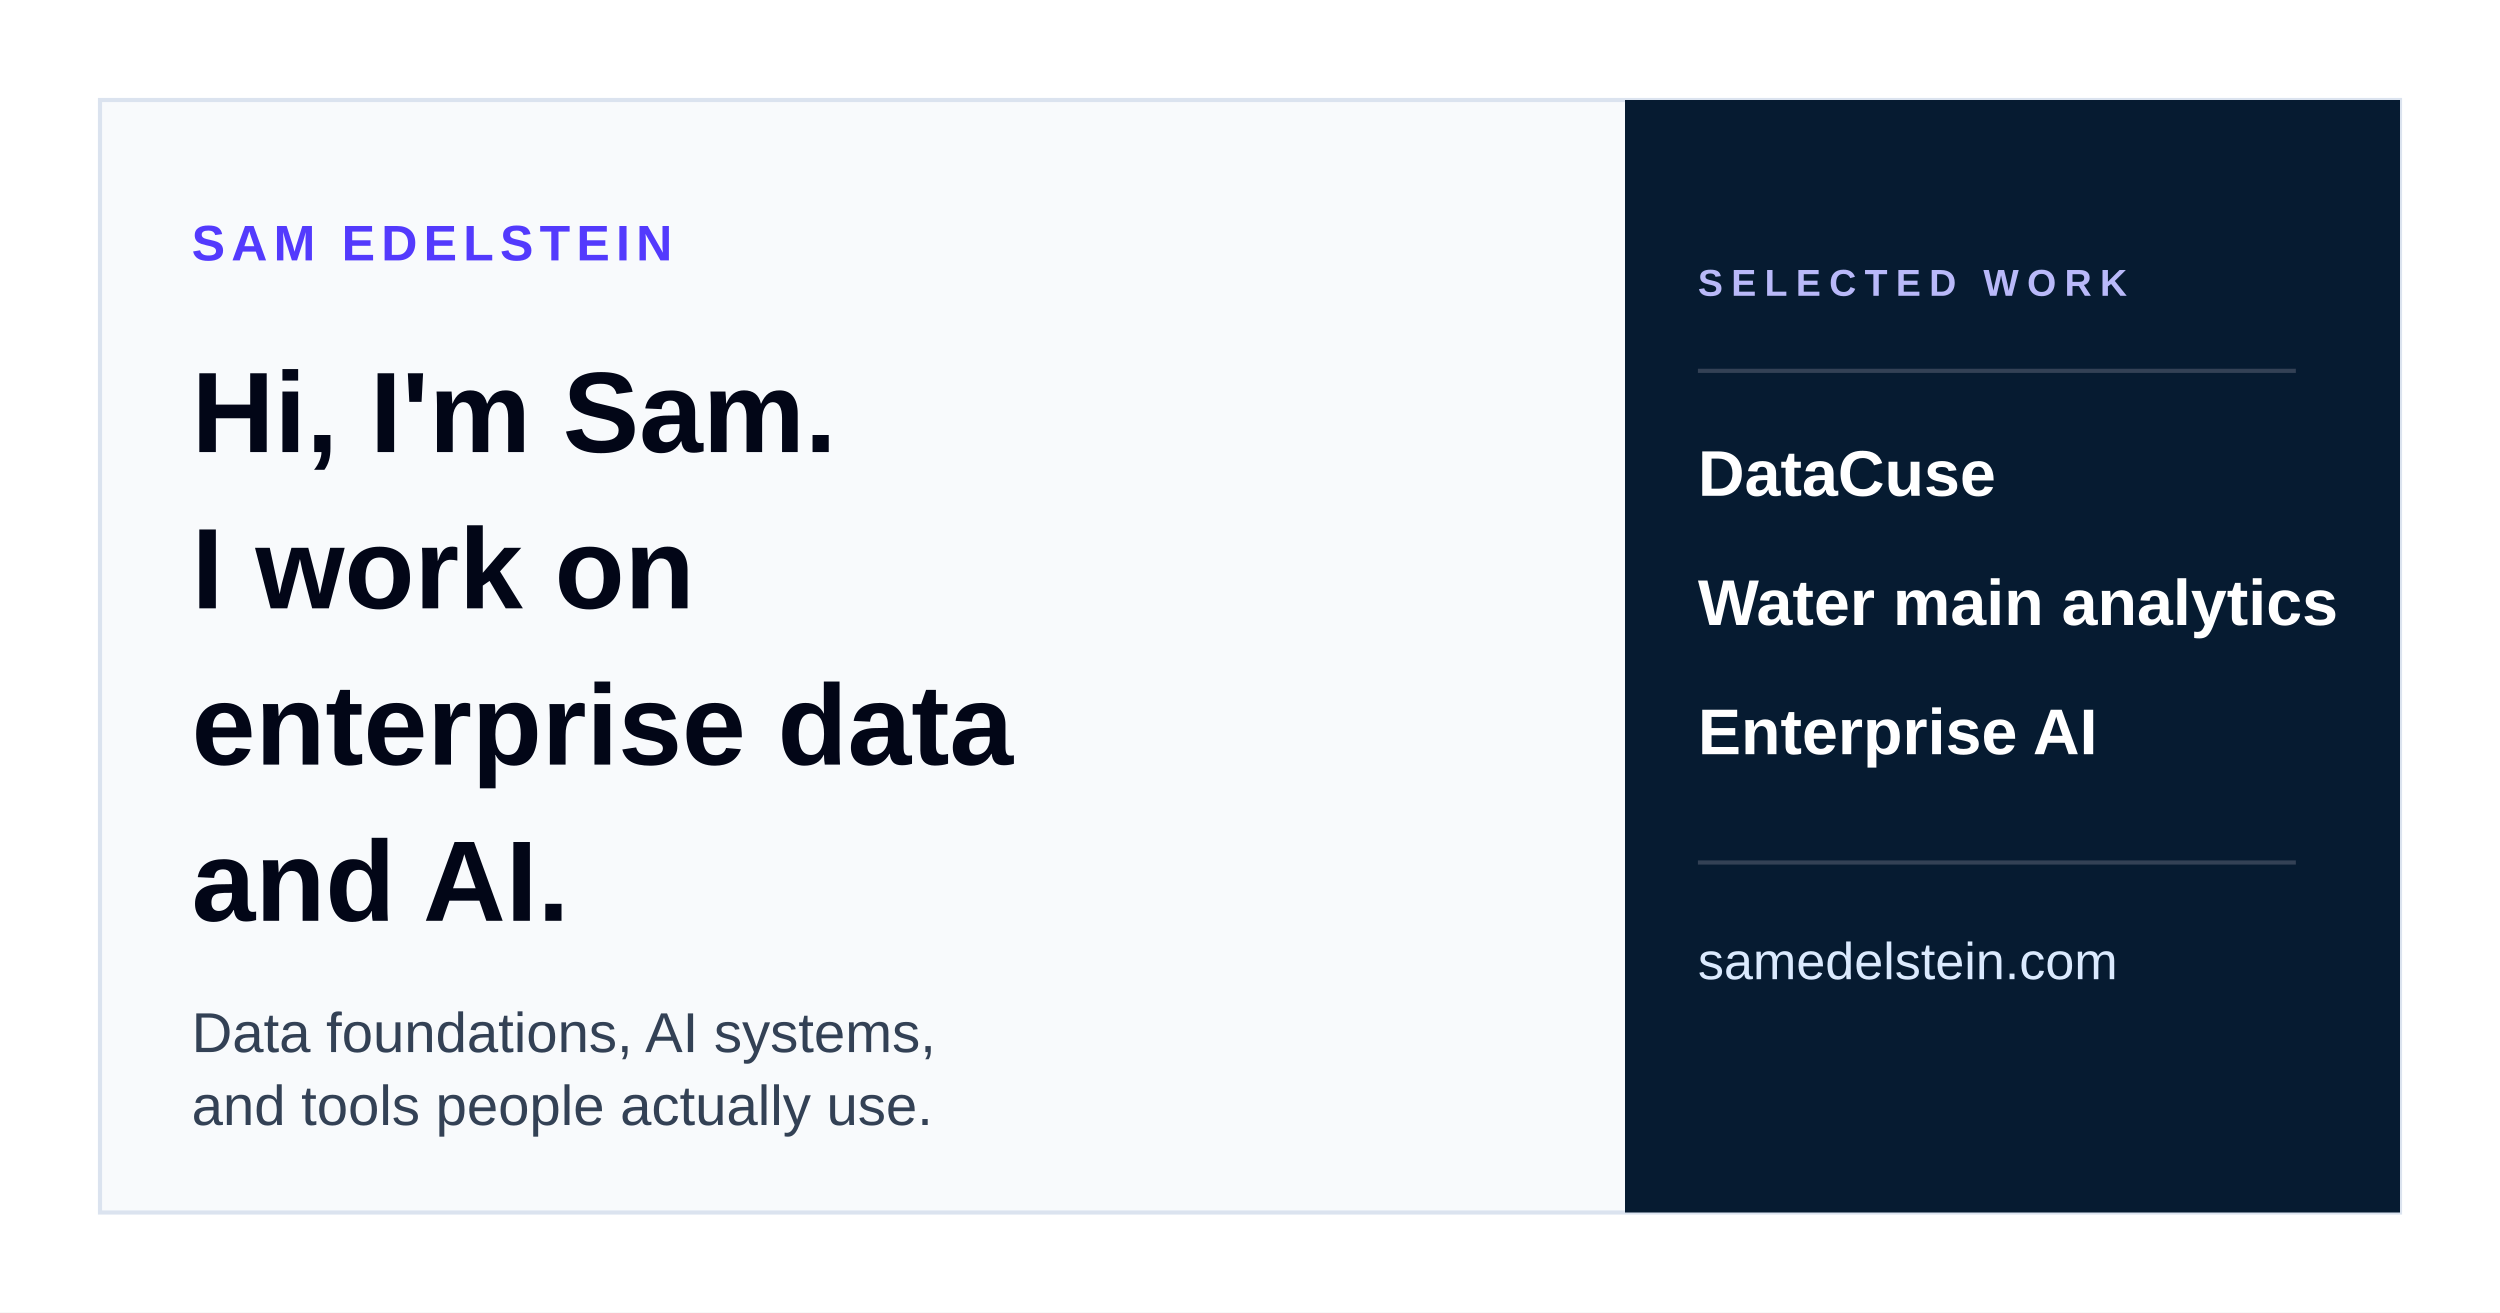
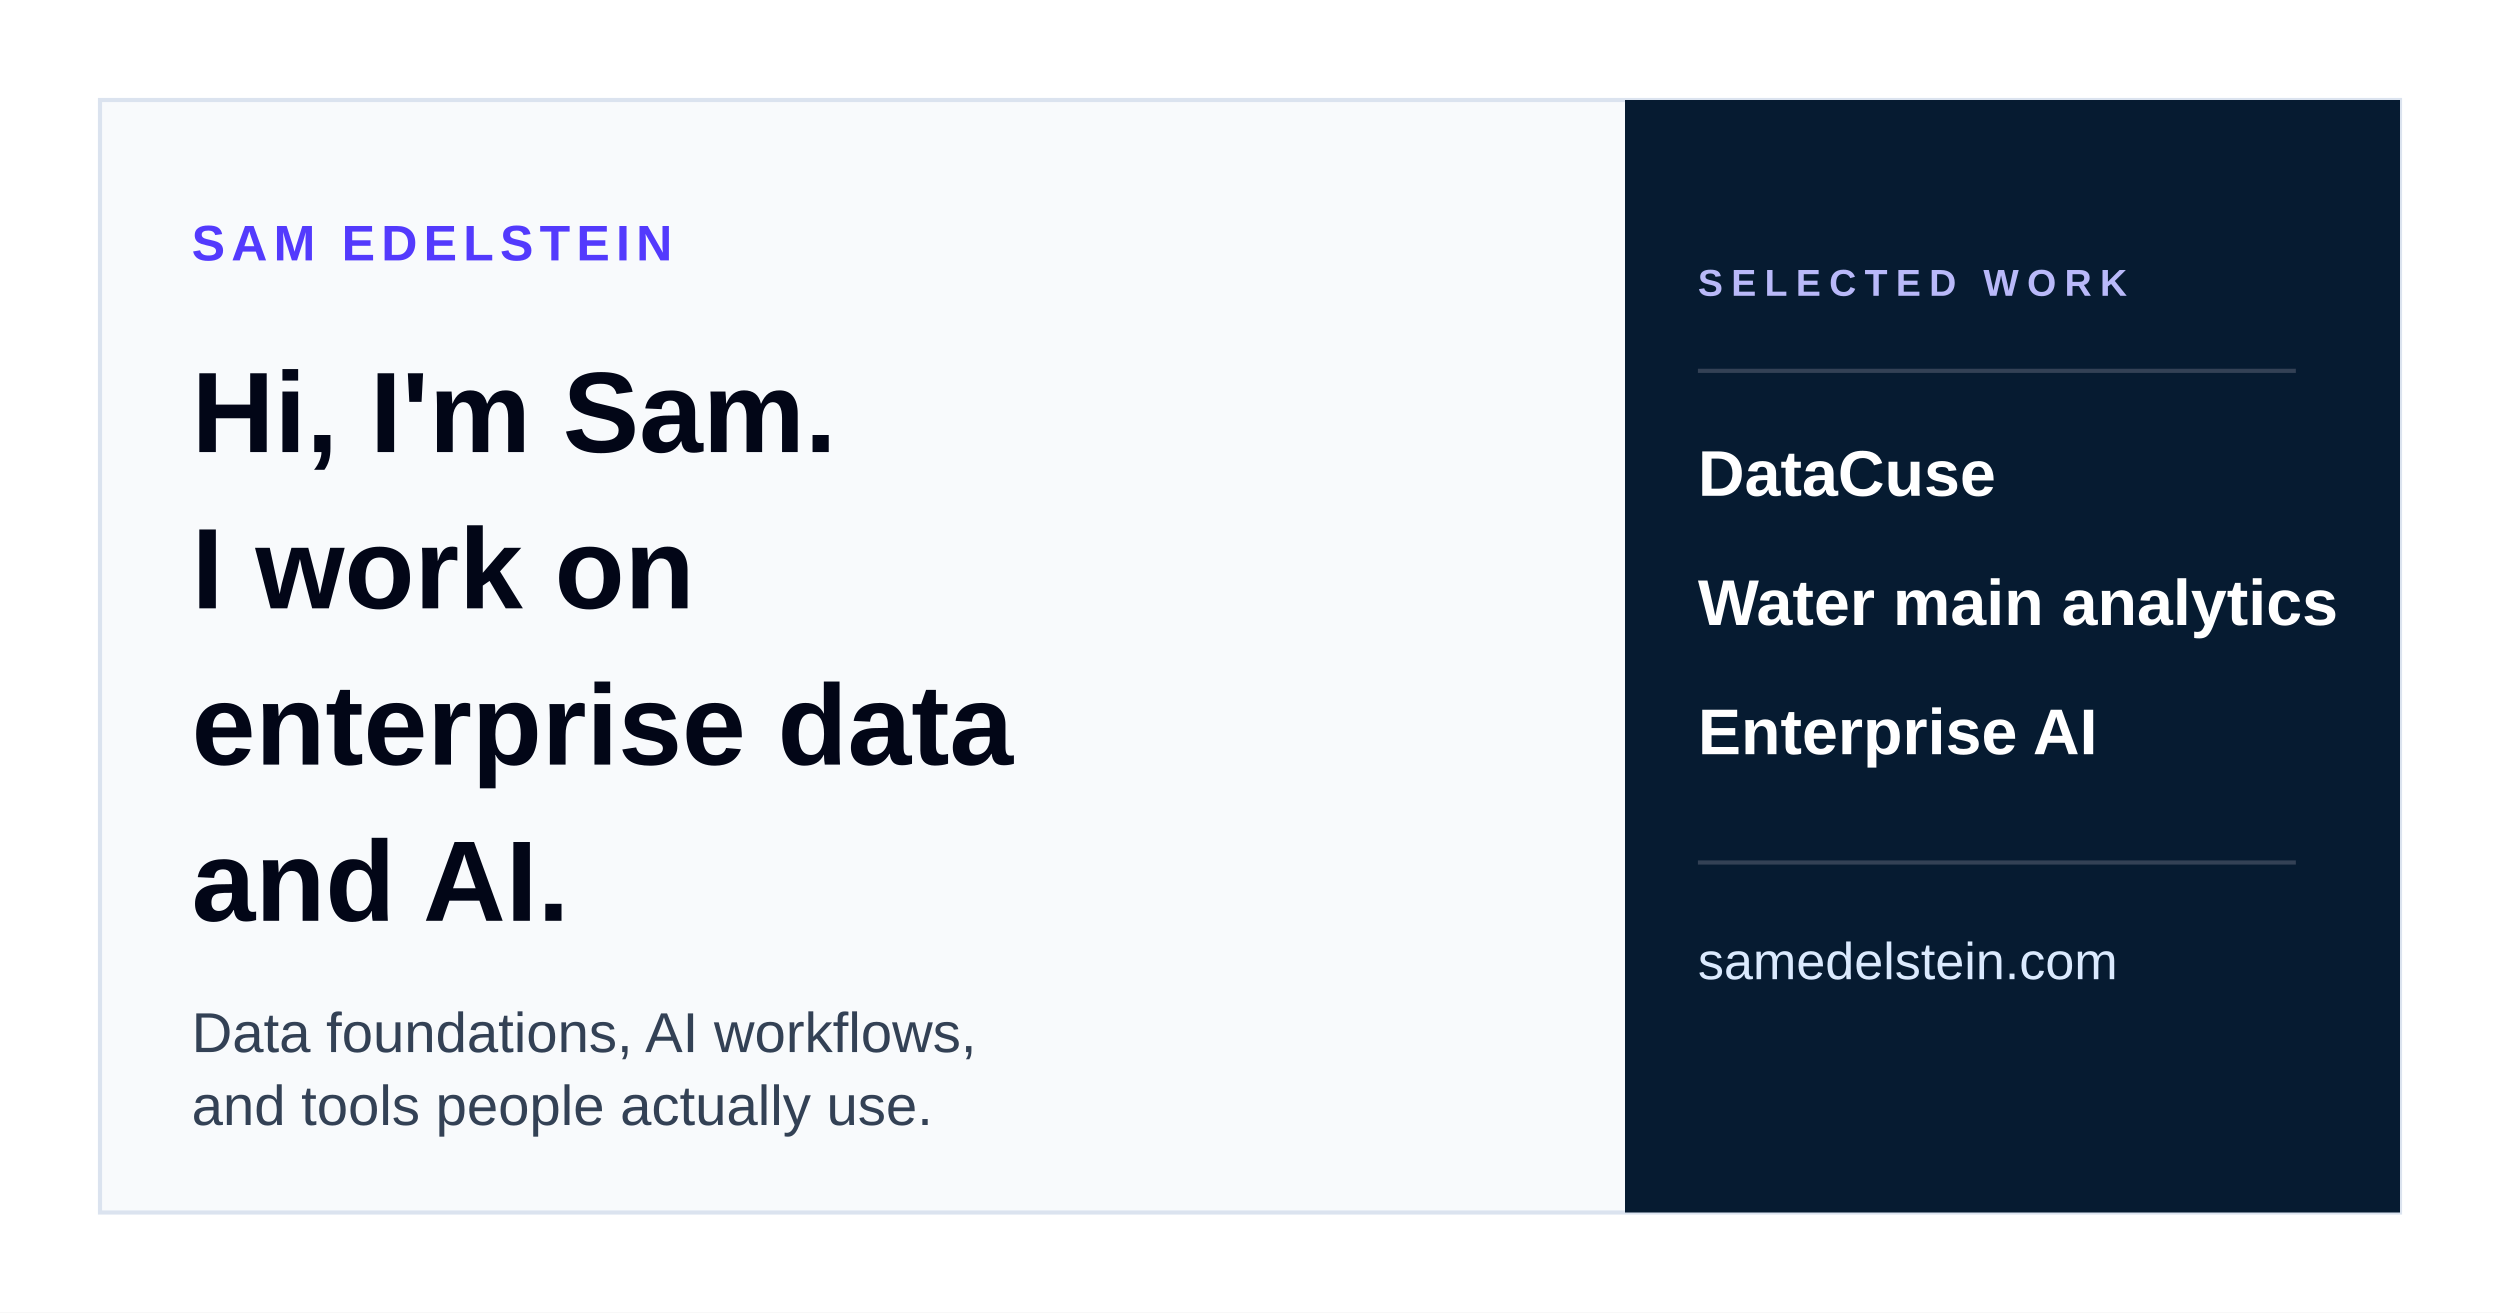
<svg xmlns="http://www.w3.org/2000/svg" width="1200" height="630" viewBox="0 0 1200 630" role="img" aria-labelledby="title desc">
  <rect width="1200" height="630" fill="#ffffff" />
  <rect x="48" y="48" width="1104" height="534" fill="#f8fafc" stroke="#dbe3ef" stroke-width="2" />
  <rect x="780" y="48" width="372" height="534" fill="#061b31" />
  <text x="92" y="125" fill="#533afd" font-family="Arial, Helvetica, sans-serif" font-size="24" font-weight="700" letter-spacing="3">SAM EDELSTEIN</text>
  <text x="92" y="217" fill="#020617" font-family="Arial, Helvetica, sans-serif" font-size="55" font-weight="700">Hi, I'm Sam.</text>
  <text x="92" y="292" fill="#020617" font-family="Arial, Helvetica, sans-serif" font-size="55" font-weight="700">I work on</text>
  <text x="92" y="367" fill="#020617" font-family="Arial, Helvetica, sans-serif" font-size="55" font-weight="700">enterprise data</text>
  <text x="92" y="442" fill="#020617" font-family="Arial, Helvetica, sans-serif" font-size="55" font-weight="700">and AI.</text>
-   <text x="92" y="505" fill="#334155" font-family="Arial, Helvetica, sans-serif" font-size="27">Data foundations, AI systems,</text>
+   <text x="92" y="505" fill="#334155" font-family="Arial, Helvetica, sans-serif" font-size="27">Data foundations, AI workflows,</text>
  <text x="92" y="540" fill="#334155" font-family="Arial, Helvetica, sans-serif" font-size="27">and tools people actually use.</text>
  <text x="815" y="142" fill="#b9b9f9" font-family="Arial, Helvetica, sans-serif" font-size="18" font-weight="700" letter-spacing="4">SELECTED WORK</text>
  <line x1="815" y1="178" x2="1102" y2="178" stroke="#334155" stroke-width="2" />
  <text x="815" y="238" fill="#ffffff" font-family="Arial, Helvetica, sans-serif" font-size="31" font-weight="700">DataCuse</text>
  <text x="815" y="300" fill="#ffffff" font-family="Arial, Helvetica, sans-serif" font-size="31" font-weight="700">Water main analytics</text>
  <text x="815" y="362" fill="#ffffff" font-family="Arial, Helvetica, sans-serif" font-size="31" font-weight="700">Enterprise AI</text>
  <line x1="815" y1="414" x2="1102" y2="414" stroke="#334155" stroke-width="2" />
  <text x="815" y="470" fill="#dbeafe" font-family="Arial, Helvetica, sans-serif" font-size="25">samedelstein.com</text>
</svg>
